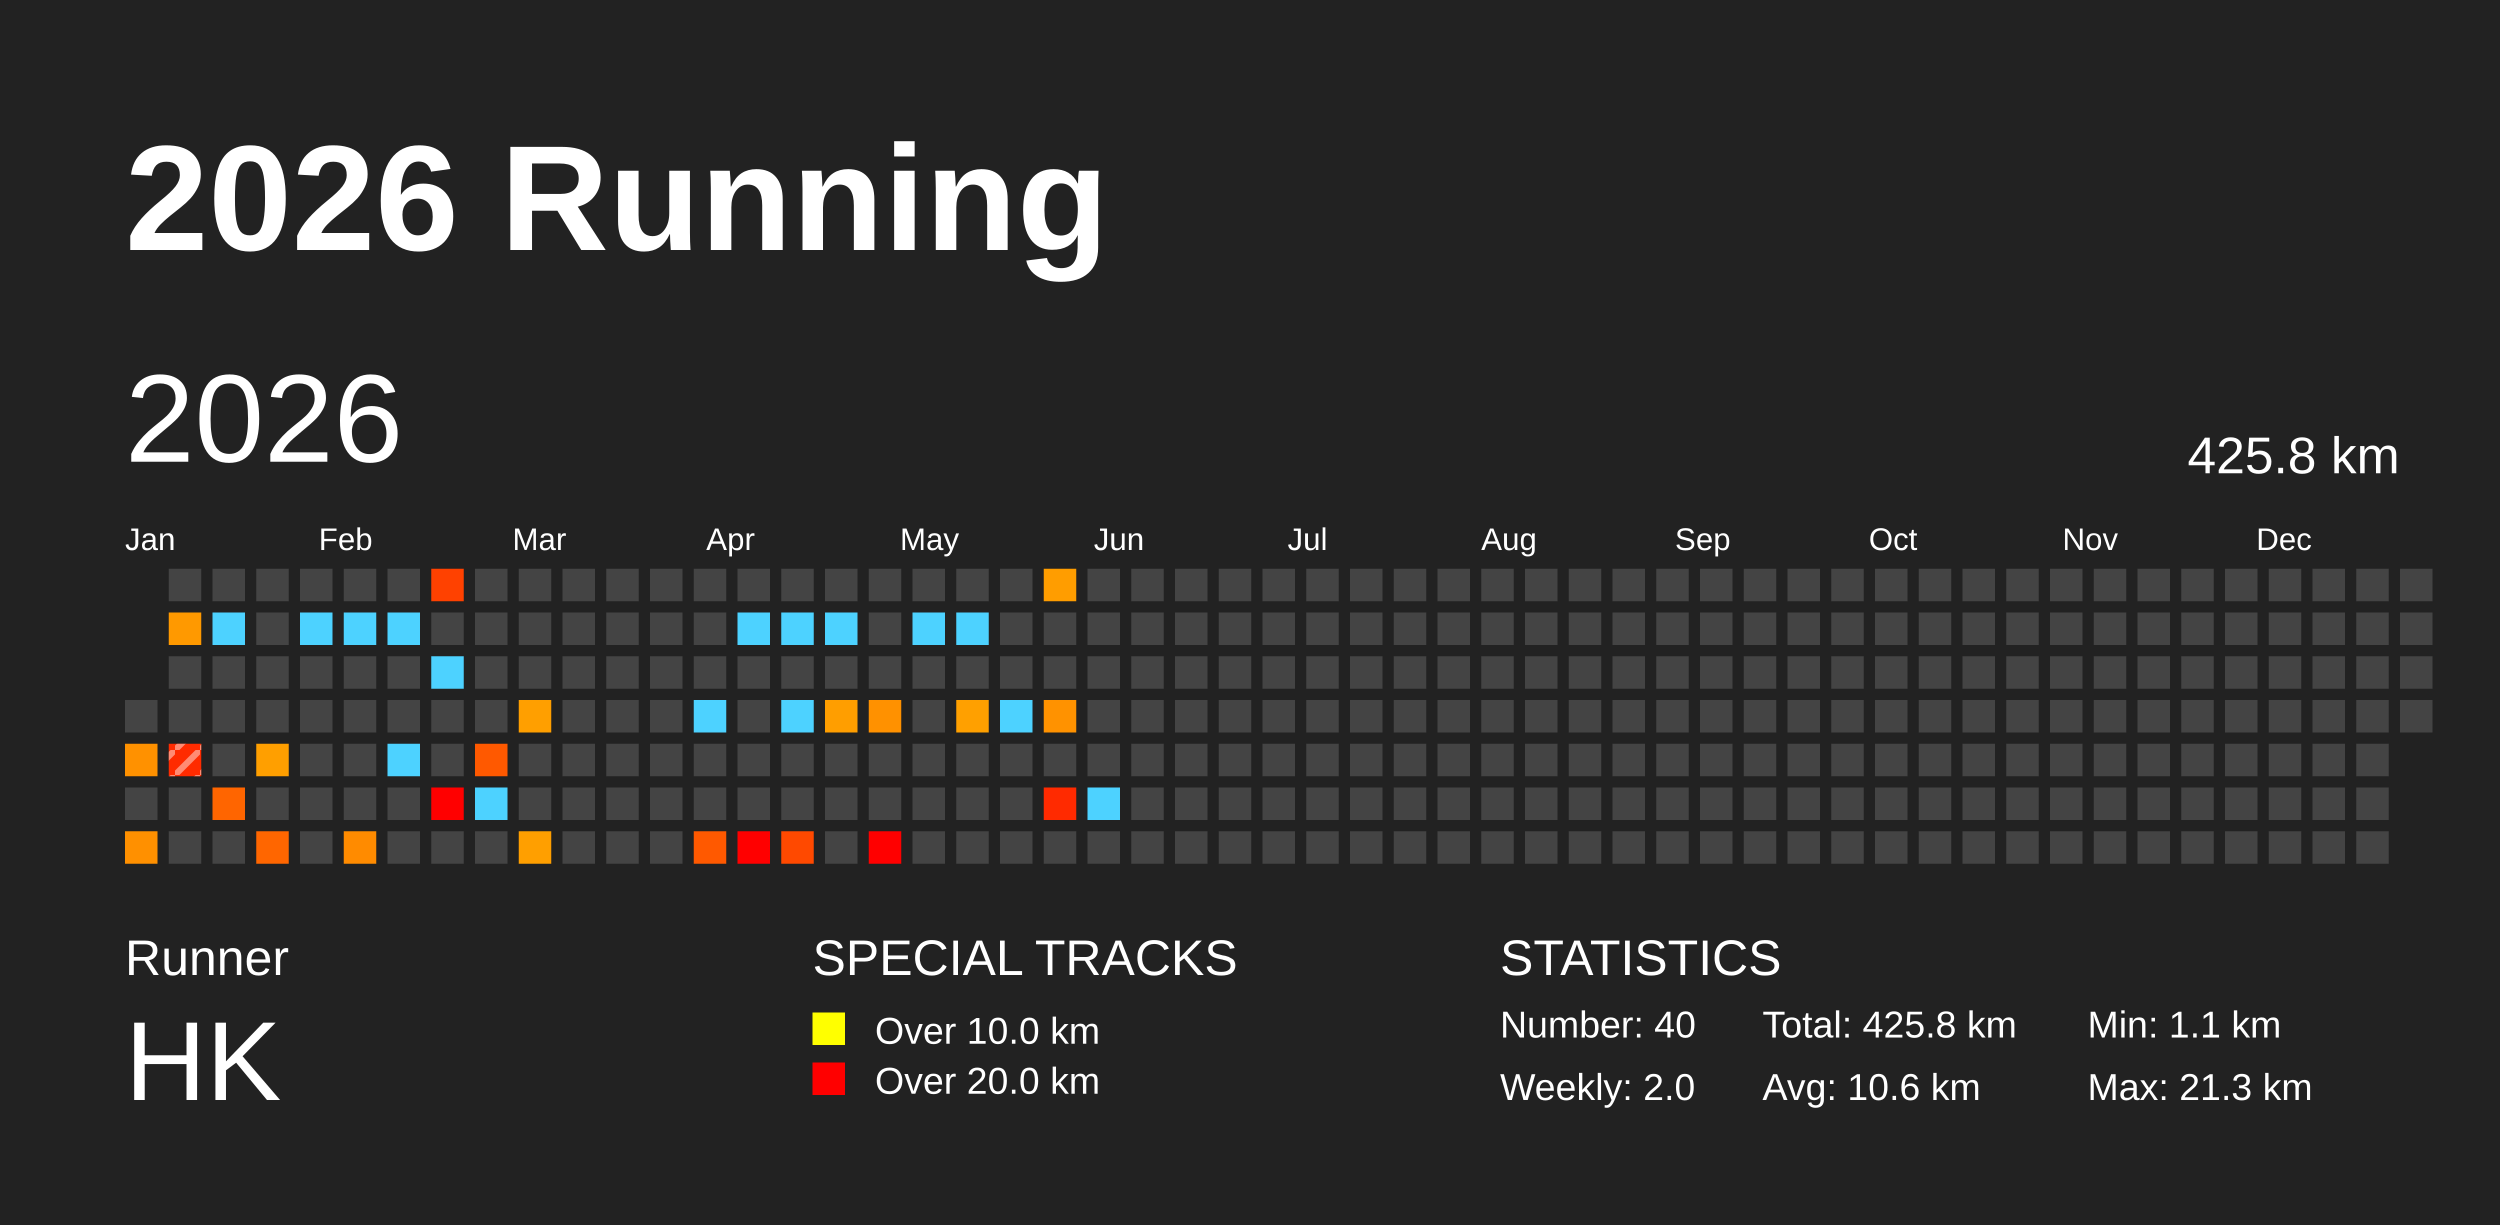
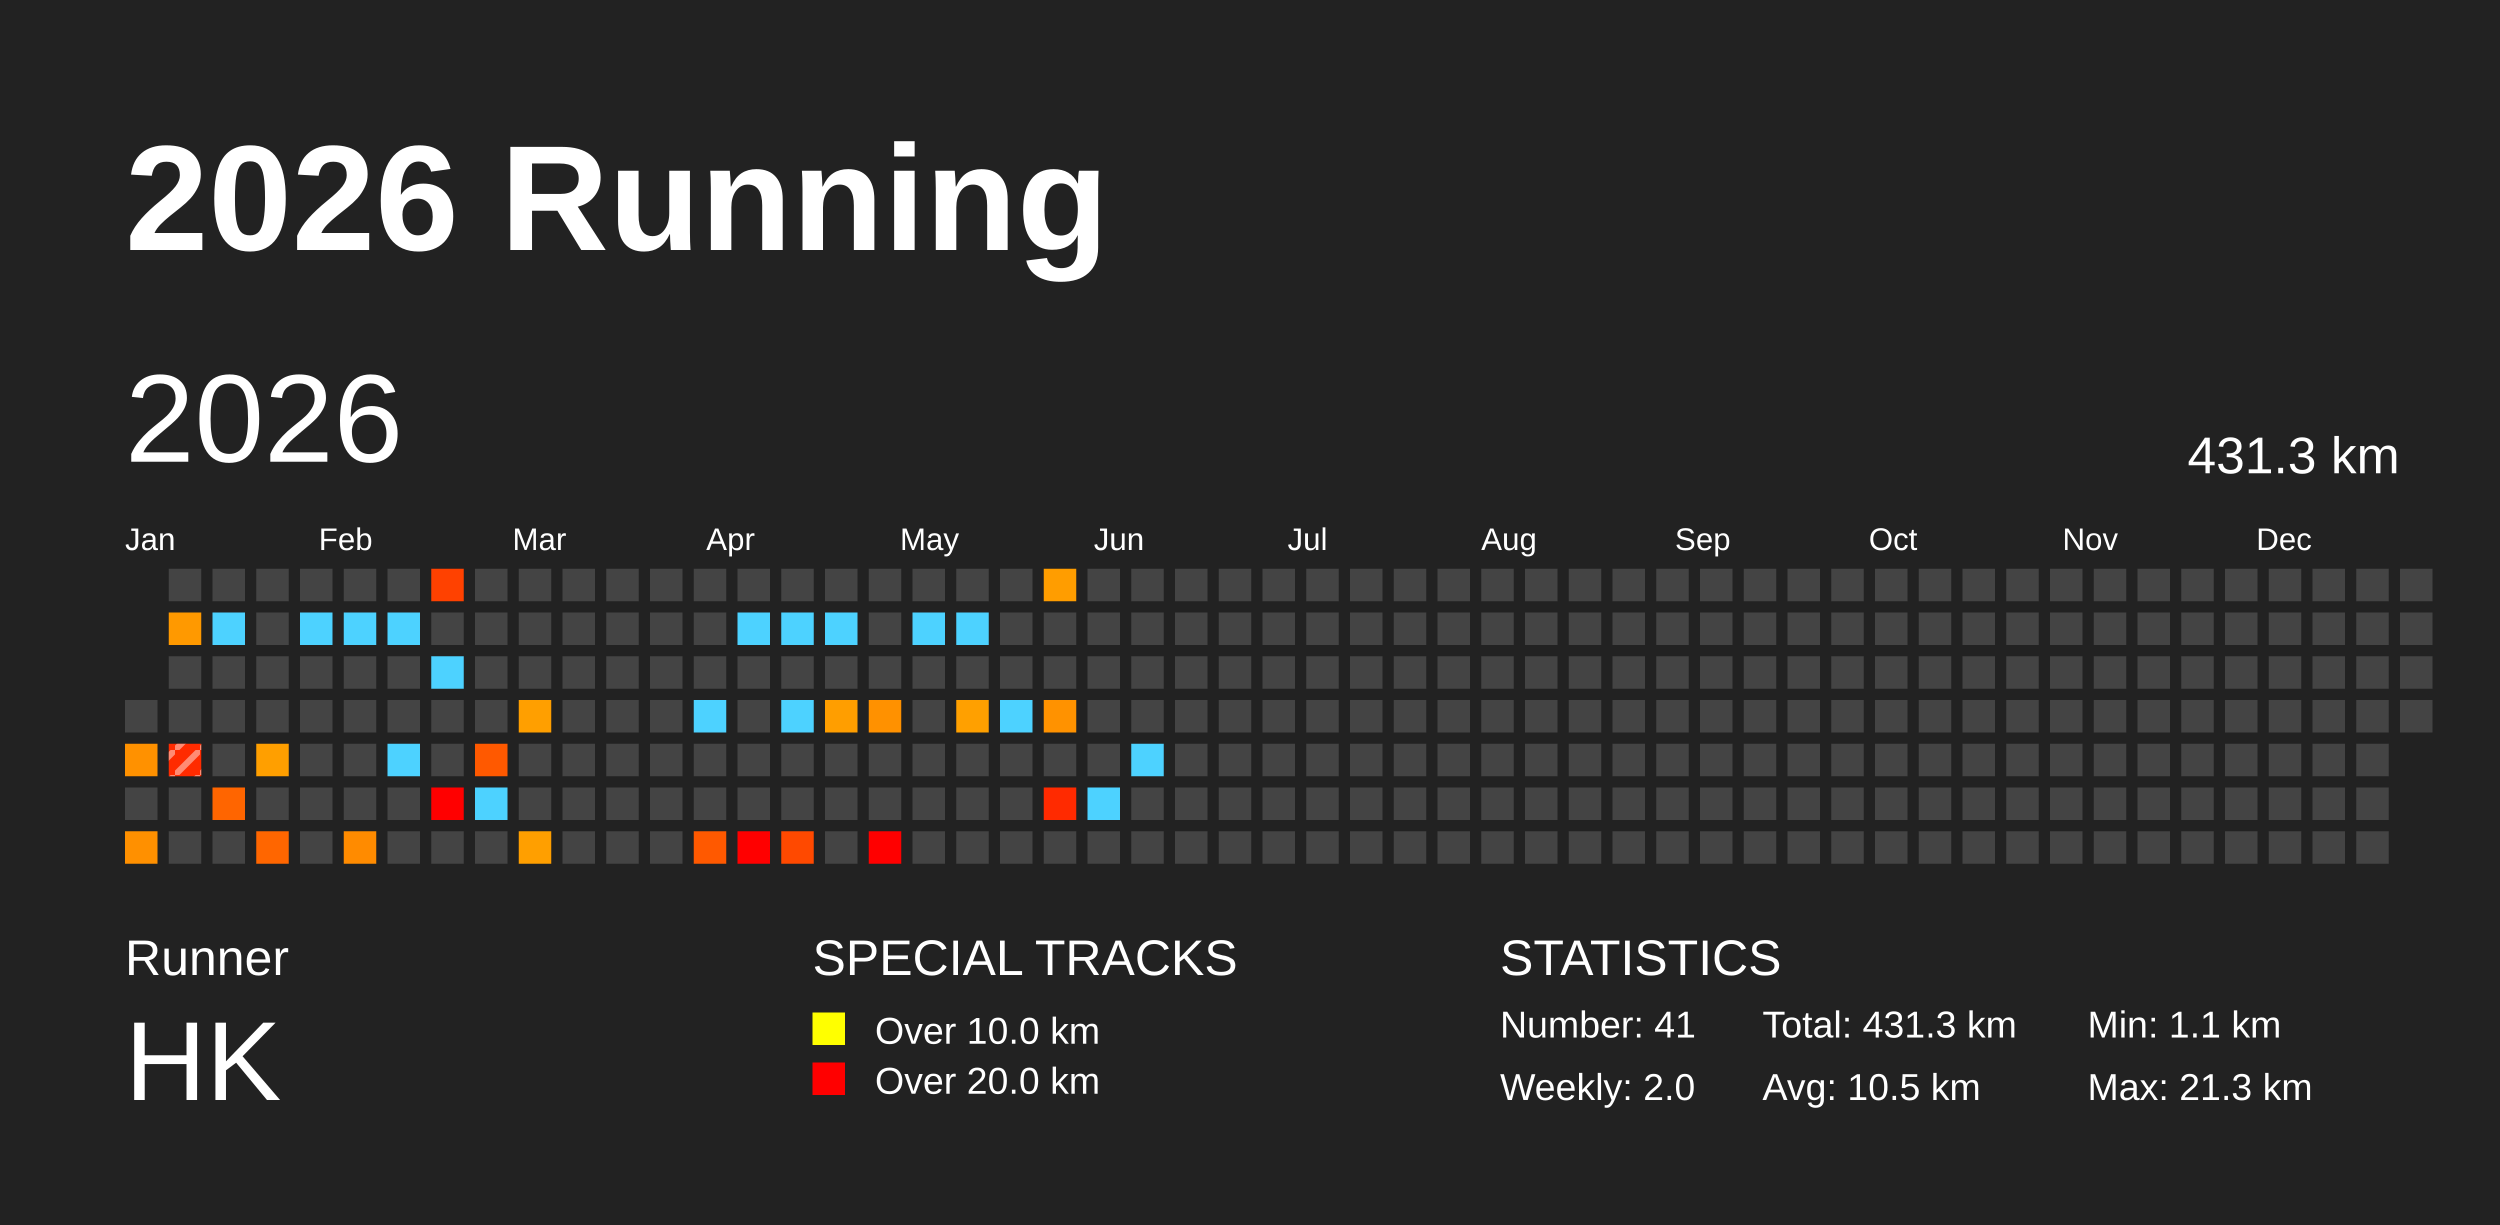
<svg xmlns="http://www.w3.org/2000/svg" baseProfile="full" height="98mm" version="1.1" viewBox="0,0,200,98" width="200mm">
  <defs>
    <pattern height="2" id="indoor-stripe" patternUnits="userSpaceOnUse" width="2">
      <line stroke="white" stroke-opacity="0.45" stroke-width="0.5" x1="0" x2="2" y1="2" y2="0" />
    </pattern>
  </defs>
  <rect fill="#222222" height="98" width="200" x="0" y="0" />
  <text fill="#FFFFFF" style="font-size:12px; font-family:Arial; font-weight:bold;" x="10" y="20">2026 Running</text>
  <text fill="#FFFFFF" style="font-size:4px; font-family:Arial" x="10" y="78">Runner</text>
  <text fill="#FFFFFF" style="font-size:9px; font-family:Arial" x="10" y="88">HK</text>
  <text fill="#FFFFFF" style="font-size:4px; font-family:Arial" x="65" y="78">SPECIAL TRACKS</text>
  <rect fill="yellow" height="2.6" width="2.6" x="65" y="81" />
  <text fill="#FFFFFF" style="font-size:3px; font-family:Arial" x="70" y="83.5">Over 10.0 km</text>
  <rect fill="red" height="2.6" width="2.6" x="65" y="85" />
  <text fill="#FFFFFF" style="font-size:3px; font-family:Arial" x="70" y="87.5">Over 20.0 km</text>
  <text fill="#FFFFFF" style="font-size:4px; font-family:Arial" x="120" y="78">STATISTICS</text>
-   <text fill="#FFFFFF" style="font-size:3px; font-family:Arial" x="120" y="83">Number: 40</text>
+   <text fill="#FFFFFF" style="font-size:3px; font-family:Arial" x="120" y="83">Number: 41</text>
  <text fill="#FFFFFF" style="font-size:3px; font-family:Arial" x="120" y="88">Weekly: 2.0</text>
-   <text fill="#FFFFFF" style="font-size:3px; font-family:Arial" x="141" y="83">Total: 425.8 km</text>
-   <text fill="#FFFFFF" style="font-size:3px; font-family:Arial" x="141" y="88">Avg: 10.6 km</text>
+   <text fill="#FFFFFF" style="font-size:3px; font-family:Arial" x="141" y="83">Total: 431.3 km</text>
+   <text fill="#FFFFFF" style="font-size:3px; font-family:Arial" x="141" y="88">Avg: 10.5 km</text>
  <text fill="#FFFFFF" style="font-size:3px; font-family:Arial" x="167" y="83">Min: 1.1 km</text>
  <text fill="#FFFFFF" style="font-size:3px; font-family:Arial" x="167" y="88">Max: 21.3 km</text>
  <text dominant-baseline="hanging" fill="#FFFFFF" style="font-size:10.0px; font-family:Arial;" x="10" y="30">2026</text>
-   <text dominant-baseline="hanging" fill="#FFFFFF" style="font-size:4.125px; font-family:Arial;" x="175" y="35">425.8 km</text>
+   <text dominant-baseline="hanging" fill="#FFFFFF" style="font-size:4.125px; font-family:Arial;" x="175" y="35">431.3 km</text>
  <text fill="#FFFFFF" style="font-size:2.5px; font-family:Arial" x="10.0" y="44">Jan</text>
  <text fill="#FFFFFF" style="font-size:2.5px; font-family:Arial" x="25.5" y="44">Feb</text>
  <text fill="#FFFFFF" style="font-size:2.5px; font-family:Arial" x="41.0" y="44">Mar</text>
  <text fill="#FFFFFF" style="font-size:2.5px; font-family:Arial" x="56.5" y="44">Apr</text>
  <text fill="#FFFFFF" style="font-size:2.5px; font-family:Arial" x="72.0" y="44">May</text>
  <text fill="#FFFFFF" style="font-size:2.5px; font-family:Arial" x="87.5" y="44">Jun</text>
  <text fill="#FFFFFF" style="font-size:2.5px; font-family:Arial" x="103.0" y="44">Jul</text>
  <text fill="#FFFFFF" style="font-size:2.5px; font-family:Arial" x="118.5" y="44">Aug</text>
  <text fill="#FFFFFF" style="font-size:2.5px; font-family:Arial" x="134.0" y="44">Sep</text>
  <text fill="#FFFFFF" style="font-size:2.5px; font-family:Arial" x="149.5" y="44">Oct</text>
  <text fill="#FFFFFF" style="font-size:2.5px; font-family:Arial" x="165.0" y="44">Nov</text>
  <text fill="#FFFFFF" style="font-size:2.5px; font-family:Arial" x="180.5" y="44">Dec</text>
  <rect fill="#444444" height="2.6" width="2.6" x="10.0" y="56.0" />
  <rect fill="#ff9100" height="2.6" width="2.6" x="10.0" y="59.5" />
  <rect fill="#444444" height="2.6" width="2.6" x="10.0" y="63.0" />
  <rect fill="#ff9000" height="2.6" width="2.6" x="10.0" y="66.5" />
  <rect fill="#444444" height="2.6" width="2.6" x="13.5" y="45.5" />
  <rect fill="#ff9900" height="2.6" width="2.6" x="13.5" y="49.0" />
  <rect fill="#444444" height="2.6" width="2.6" x="13.5" y="52.5" />
  <rect fill="#444444" height="2.6" width="2.6" x="13.5" y="56.0" />
  <rect fill="#ff2b00" height="2.6" width="2.6" x="13.5" y="59.5" />
  <rect fill="url(#indoor-stripe)" height="2.6" style="pointer-events: none;" width="2.6" x="13.5" y="59.5" />
  <rect fill="#444444" height="2.6" width="2.6" x="13.5" y="63.0" />
  <rect fill="#444444" height="2.6" width="2.6" x="13.5" y="66.5" />
  <rect fill="#444444" height="2.6" width="2.6" x="17.0" y="45.5" />
  <rect fill="#4dd2ff" height="2.6" width="2.6" x="17.0" y="49.0" />
  <rect fill="#444444" height="2.6" width="2.6" x="17.0" y="52.5" />
  <rect fill="#444444" height="2.6" width="2.6" x="17.0" y="56.0" />
  <rect fill="#444444" height="2.6" width="2.6" x="17.0" y="59.5" />
  <rect fill="#ff6500" height="2.6" width="2.6" x="17.0" y="63.0" />
  <rect fill="#444444" height="2.6" width="2.6" x="17.0" y="66.5" />
  <rect fill="#444444" height="2.6" width="2.6" x="20.5" y="45.5" />
  <rect fill="#444444" height="2.6" width="2.6" x="20.5" y="49.0" />
  <rect fill="#444444" height="2.6" width="2.6" x="20.5" y="52.5" />
  <rect fill="#444444" height="2.6" width="2.6" x="20.5" y="56.0" />
  <rect fill="#ff9f00" height="2.6" width="2.6" x="20.5" y="59.5" />
  <rect fill="#444444" height="2.6" width="2.6" x="20.5" y="63.0" />
  <rect fill="#ff6600" height="2.6" width="2.6" x="20.5" y="66.5" />
  <rect fill="#444444" height="2.6" width="2.6" x="24.0" y="45.5" />
  <rect fill="#4dd2ff" height="2.6" width="2.6" x="24.0" y="49.0" />
  <rect fill="#444444" height="2.6" width="2.6" x="24.0" y="52.5" />
  <rect fill="#444444" height="2.6" width="2.6" x="24.0" y="56.0" />
  <rect fill="#444444" height="2.6" width="2.6" x="24.0" y="59.5" />
  <rect fill="#444444" height="2.6" width="2.6" x="24.0" y="63.0" />
  <rect fill="#444444" height="2.6" width="2.6" x="24.0" y="66.5" />
  <rect fill="#444444" height="2.6" width="2.6" x="27.5" y="45.5" />
  <rect fill="#4dd2ff" height="2.6" width="2.6" x="27.5" y="49.0" />
  <rect fill="#444444" height="2.6" width="2.6" x="27.5" y="52.5" />
  <rect fill="#444444" height="2.6" width="2.6" x="27.5" y="56.0" />
  <rect fill="#444444" height="2.6" width="2.6" x="27.5" y="59.5" />
  <rect fill="#444444" height="2.6" width="2.6" x="27.5" y="63.0" />
  <rect fill="#ff8b00" height="2.6" width="2.6" x="27.5" y="66.5" />
  <rect fill="#444444" height="2.6" width="2.6" x="31.0" y="45.5" />
  <rect fill="#4dd2ff" height="2.6" width="2.6" x="31.0" y="49.0" />
  <rect fill="#444444" height="2.6" width="2.6" x="31.0" y="52.5" />
  <rect fill="#444444" height="2.6" width="2.6" x="31.0" y="56.0" />
  <rect fill="#4dd2ff" height="2.6" width="2.6" x="31.0" y="59.5" />
  <rect fill="#444444" height="2.6" width="2.6" x="31.0" y="63.0" />
  <rect fill="#444444" height="2.6" width="2.6" x="31.0" y="66.5" />
  <rect fill="#ff4100" height="2.6" width="2.6" x="34.5" y="45.5" />
  <rect fill="#444444" height="2.6" width="2.6" x="34.5" y="49.0" />
  <rect fill="#4dd2ff" height="2.6" width="2.6" x="34.5" y="52.5" />
  <rect fill="#444444" height="2.6" width="2.6" x="34.5" y="56.0" />
  <rect fill="#444444" height="2.6" width="2.6" x="34.5" y="59.5" />
  <rect fill="red" height="2.6" width="2.6" x="34.5" y="63.0" />
  <rect fill="#444444" height="2.6" width="2.6" x="34.5" y="66.5" />
  <rect fill="#444444" height="2.6" width="2.6" x="38.0" y="45.5" />
  <rect fill="#444444" height="2.6" width="2.6" x="38.0" y="49.0" />
  <rect fill="#444444" height="2.6" width="2.6" x="38.0" y="52.5" />
  <rect fill="#444444" height="2.6" width="2.6" x="38.0" y="56.0" />
  <rect fill="#ff5900" height="2.6" width="2.6" x="38.0" y="59.5" />
  <rect fill="#4dd2ff" height="2.6" width="2.6" x="38.0" y="63.0" />
  <rect fill="#444444" height="2.6" width="2.6" x="38.0" y="66.5" />
  <rect fill="#444444" height="2.6" width="2.6" x="41.5" y="45.5" />
  <rect fill="#444444" height="2.6" width="2.6" x="41.5" y="49.0" />
  <rect fill="#444444" height="2.6" width="2.6" x="41.5" y="52.5" />
  <rect fill="#ff9f00" height="2.6" width="2.6" x="41.5" y="56.0" />
  <rect fill="#444444" height="2.6" width="2.6" x="41.5" y="59.5" />
  <rect fill="#444444" height="2.6" width="2.6" x="41.5" y="63.0" />
  <rect fill="#ff9f00" height="2.6" width="2.6" x="41.5" y="66.5" />
  <rect fill="#444444" height="2.6" width="2.6" x="45.0" y="45.5" />
  <rect fill="#444444" height="2.6" width="2.6" x="45.0" y="49.0" />
  <rect fill="#444444" height="2.6" width="2.6" x="45.0" y="52.5" />
  <rect fill="#444444" height="2.6" width="2.6" x="45.0" y="56.0" />
  <rect fill="#444444" height="2.6" width="2.6" x="45.0" y="59.5" />
  <rect fill="#444444" height="2.6" width="2.6" x="45.0" y="63.0" />
  <rect fill="#444444" height="2.6" width="2.6" x="45.0" y="66.5" />
  <rect fill="#444444" height="2.6" width="2.6" x="48.5" y="45.5" />
  <rect fill="#444444" height="2.6" width="2.6" x="48.5" y="49.0" />
  <rect fill="#444444" height="2.6" width="2.6" x="48.5" y="52.5" />
  <rect fill="#444444" height="2.6" width="2.6" x="48.5" y="56.0" />
  <rect fill="#444444" height="2.6" width="2.6" x="48.5" y="59.5" />
  <rect fill="#444444" height="2.6" width="2.6" x="48.5" y="63.0" />
  <rect fill="#444444" height="2.6" width="2.6" x="48.5" y="66.5" />
  <rect fill="#444444" height="2.6" width="2.6" x="52.0" y="45.5" />
  <rect fill="#444444" height="2.6" width="2.6" x="52.0" y="49.0" />
  <rect fill="#444444" height="2.6" width="2.6" x="52.0" y="52.5" />
  <rect fill="#444444" height="2.6" width="2.6" x="52.0" y="56.0" />
  <rect fill="#444444" height="2.6" width="2.6" x="52.0" y="59.5" />
  <rect fill="#444444" height="2.6" width="2.6" x="52.0" y="63.0" />
  <rect fill="#444444" height="2.6" width="2.6" x="52.0" y="66.5" />
  <rect fill="#444444" height="2.6" width="2.6" x="55.5" y="45.5" />
  <rect fill="#444444" height="2.6" width="2.6" x="55.5" y="49.0" />
  <rect fill="#444444" height="2.6" width="2.6" x="55.5" y="52.5" />
  <rect fill="#4dd2ff" height="2.6" width="2.6" x="55.5" y="56.0" />
  <rect fill="#444444" height="2.6" width="2.6" x="55.5" y="59.5" />
  <rect fill="#444444" height="2.6" width="2.6" x="55.5" y="63.0" />
  <rect fill="#ff5900" height="2.6" width="2.6" x="55.5" y="66.5" />
  <rect fill="#444444" height="2.6" width="2.6" x="59.0" y="45.5" />
  <rect fill="#4dd2ff" height="2.6" width="2.6" x="59.0" y="49.0" />
  <rect fill="#444444" height="2.6" width="2.6" x="59.0" y="52.5" />
  <rect fill="#444444" height="2.6" width="2.6" x="59.0" y="56.0" />
  <rect fill="#444444" height="2.6" width="2.6" x="59.0" y="59.5" />
  <rect fill="#444444" height="2.6" width="2.6" x="59.0" y="63.0" />
  <rect fill="red" height="2.6" width="2.6" x="59.0" y="66.5" />
  <rect fill="#444444" height="2.6" width="2.6" x="62.5" y="45.5" />
  <rect fill="#4dd2ff" height="2.6" width="2.6" x="62.5" y="49.0" />
  <rect fill="#444444" height="2.6" width="2.6" x="62.5" y="52.5" />
  <rect fill="#4dd2ff" height="2.6" width="2.6" x="62.5" y="56.0" />
  <rect fill="#444444" height="2.6" width="2.6" x="62.5" y="59.5" />
  <rect fill="#444444" height="2.6" width="2.6" x="62.5" y="63.0" />
  <rect fill="#ff4900" height="2.6" width="2.6" x="62.5" y="66.5" />
  <rect fill="#444444" height="2.6" width="2.6" x="66.0" y="45.5" />
  <rect fill="#4dd2ff" height="2.6" width="2.6" x="66.0" y="49.0" />
  <rect fill="#444444" height="2.6" width="2.6" x="66.0" y="52.5" />
  <rect fill="#ff9e00" height="2.6" width="2.6" x="66.0" y="56.0" />
  <rect fill="#444444" height="2.6" width="2.6" x="66.0" y="59.5" />
  <rect fill="#444444" height="2.6" width="2.6" x="66.0" y="63.0" />
  <rect fill="#444444" height="2.6" width="2.6" x="66.0" y="66.5" />
  <rect fill="#444444" height="2.6" width="2.6" x="69.5" y="45.5" />
  <rect fill="#444444" height="2.6" width="2.6" x="69.5" y="49.0" />
  <rect fill="#444444" height="2.6" width="2.6" x="69.5" y="52.5" />
  <rect fill="#ff9100" height="2.6" width="2.6" x="69.5" y="56.0" />
  <rect fill="#444444" height="2.6" width="2.6" x="69.5" y="59.5" />
  <rect fill="#444444" height="2.6" width="2.6" x="69.5" y="63.0" />
  <rect fill="red" height="2.6" width="2.6" x="69.5" y="66.5" />
  <rect fill="#444444" height="2.6" width="2.6" x="73.0" y="45.5" />
  <rect fill="#4dd2ff" height="2.6" width="2.6" x="73.0" y="49.0" />
  <rect fill="#444444" height="2.6" width="2.6" x="73.0" y="52.5" />
  <rect fill="#444444" height="2.6" width="2.6" x="73.0" y="56.0" />
  <rect fill="#444444" height="2.6" width="2.6" x="73.0" y="59.5" />
  <rect fill="#444444" height="2.6" width="2.6" x="73.0" y="63.0" />
  <rect fill="#444444" height="2.6" width="2.6" x="73.0" y="66.5" />
  <rect fill="#444444" height="2.6" width="2.6" x="76.5" y="45.5" />
  <rect fill="#4dd2ff" height="2.6" width="2.6" x="76.5" y="49.0" />
  <rect fill="#444444" height="2.6" width="2.6" x="76.5" y="52.5" />
  <rect fill="#ffa000" height="2.6" width="2.6" x="76.5" y="56.0" />
  <rect fill="#444444" height="2.6" width="2.6" x="76.5" y="59.5" />
  <rect fill="#444444" height="2.6" width="2.6" x="76.5" y="63.0" />
  <rect fill="#444444" height="2.6" width="2.6" x="76.5" y="66.5" />
  <rect fill="#444444" height="2.6" width="2.6" x="80.0" y="45.5" />
  <rect fill="#444444" height="2.6" width="2.6" x="80.0" y="49.0" />
  <rect fill="#444444" height="2.6" width="2.6" x="80.0" y="52.5" />
  <rect fill="#4dd2ff" height="2.6" width="2.6" x="80.0" y="56.0" />
  <rect fill="#444444" height="2.6" width="2.6" x="80.0" y="59.5" />
  <rect fill="#444444" height="2.6" width="2.6" x="80.0" y="63.0" />
  <rect fill="#444444" height="2.6" width="2.6" x="80.0" y="66.5" />
  <rect fill="#ff9d00" height="2.6" width="2.6" x="83.5" y="45.5" />
  <rect fill="#444444" height="2.6" width="2.6" x="83.5" y="49.0" />
  <rect fill="#444444" height="2.6" width="2.6" x="83.5" y="52.5" />
  <rect fill="#ff9200" height="2.6" width="2.6" x="83.5" y="56.0" />
  <rect fill="#444444" height="2.6" width="2.6" x="83.5" y="59.5" />
  <rect fill="#ff2a00" height="2.6" width="2.6" x="83.5" y="63.0" />
  <rect fill="#444444" height="2.6" width="2.6" x="83.5" y="66.5" />
  <rect fill="#444444" height="2.6" width="2.6" x="87.0" y="45.5" />
  <rect fill="#444444" height="2.6" width="2.6" x="87.0" y="49.0" />
  <rect fill="#444444" height="2.6" width="2.6" x="87.0" y="52.5" />
  <rect fill="#444444" height="2.6" width="2.6" x="87.0" y="56.0" />
  <rect fill="#444444" height="2.6" width="2.6" x="87.0" y="59.5" />
  <rect fill="#4dd2ff" height="2.6" width="2.6" x="87.0" y="63.0" />
  <rect fill="#444444" height="2.6" width="2.6" x="87.0" y="66.5" />
  <rect fill="#444444" height="2.6" width="2.6" x="90.5" y="45.5" />
  <rect fill="#444444" height="2.6" width="2.6" x="90.5" y="49.0" />
  <rect fill="#444444" height="2.6" width="2.6" x="90.5" y="52.5" />
  <rect fill="#444444" height="2.6" width="2.6" x="90.5" y="56.0" />
-   <rect fill="#444444" height="2.6" width="2.6" x="90.5" y="59.5" />
+   <rect fill="#4dd2ff" height="2.6" width="2.6" x="90.5" y="59.5" />
  <rect fill="#444444" height="2.6" width="2.6" x="90.5" y="63.0" />
  <rect fill="#444444" height="2.6" width="2.6" x="90.5" y="66.5" />
  <rect fill="#444444" height="2.6" width="2.6" x="94.0" y="45.5" />
  <rect fill="#444444" height="2.6" width="2.6" x="94.0" y="49.0" />
  <rect fill="#444444" height="2.6" width="2.6" x="94.0" y="52.5" />
  <rect fill="#444444" height="2.6" width="2.6" x="94.0" y="56.0" />
  <rect fill="#444444" height="2.6" width="2.6" x="94.0" y="59.5" />
  <rect fill="#444444" height="2.6" width="2.6" x="94.0" y="63.0" />
  <rect fill="#444444" height="2.6" width="2.6" x="94.0" y="66.5" />
  <rect fill="#444444" height="2.6" width="2.6" x="97.5" y="45.5" />
  <rect fill="#444444" height="2.6" width="2.6" x="97.5" y="49.0" />
  <rect fill="#444444" height="2.6" width="2.6" x="97.5" y="52.5" />
  <rect fill="#444444" height="2.6" width="2.6" x="97.5" y="56.0" />
  <rect fill="#444444" height="2.6" width="2.6" x="97.5" y="59.5" />
  <rect fill="#444444" height="2.6" width="2.6" x="97.5" y="63.0" />
  <rect fill="#444444" height="2.6" width="2.6" x="97.5" y="66.5" />
  <rect fill="#444444" height="2.6" width="2.6" x="101.0" y="45.5" />
  <rect fill="#444444" height="2.6" width="2.6" x="101.0" y="49.0" />
  <rect fill="#444444" height="2.6" width="2.6" x="101.0" y="52.5" />
  <rect fill="#444444" height="2.6" width="2.6" x="101.0" y="56.0" />
  <rect fill="#444444" height="2.6" width="2.6" x="101.0" y="59.5" />
  <rect fill="#444444" height="2.6" width="2.6" x="101.0" y="63.0" />
  <rect fill="#444444" height="2.6" width="2.6" x="101.0" y="66.5" />
  <rect fill="#444444" height="2.6" width="2.6" x="104.5" y="45.5" />
  <rect fill="#444444" height="2.6" width="2.6" x="104.5" y="49.0" />
  <rect fill="#444444" height="2.6" width="2.6" x="104.5" y="52.5" />
  <rect fill="#444444" height="2.6" width="2.6" x="104.5" y="56.0" />
  <rect fill="#444444" height="2.6" width="2.6" x="104.5" y="59.5" />
  <rect fill="#444444" height="2.6" width="2.6" x="104.5" y="63.0" />
  <rect fill="#444444" height="2.6" width="2.6" x="104.5" y="66.5" />
  <rect fill="#444444" height="2.6" width="2.6" x="108.0" y="45.5" />
  <rect fill="#444444" height="2.6" width="2.6" x="108.0" y="49.0" />
  <rect fill="#444444" height="2.6" width="2.6" x="108.0" y="52.5" />
  <rect fill="#444444" height="2.6" width="2.6" x="108.0" y="56.0" />
  <rect fill="#444444" height="2.6" width="2.6" x="108.0" y="59.5" />
  <rect fill="#444444" height="2.6" width="2.6" x="108.0" y="63.0" />
  <rect fill="#444444" height="2.6" width="2.6" x="108.0" y="66.5" />
  <rect fill="#444444" height="2.6" width="2.6" x="111.5" y="45.5" />
  <rect fill="#444444" height="2.6" width="2.6" x="111.5" y="49.0" />
  <rect fill="#444444" height="2.6" width="2.6" x="111.5" y="52.5" />
  <rect fill="#444444" height="2.6" width="2.6" x="111.5" y="56.0" />
  <rect fill="#444444" height="2.6" width="2.6" x="111.5" y="59.5" />
  <rect fill="#444444" height="2.6" width="2.6" x="111.5" y="63.0" />
  <rect fill="#444444" height="2.6" width="2.6" x="111.5" y="66.5" />
  <rect fill="#444444" height="2.6" width="2.6" x="115.0" y="45.5" />
  <rect fill="#444444" height="2.6" width="2.6" x="115.0" y="49.0" />
  <rect fill="#444444" height="2.6" width="2.6" x="115.0" y="52.5" />
  <rect fill="#444444" height="2.6" width="2.6" x="115.0" y="56.0" />
  <rect fill="#444444" height="2.6" width="2.6" x="115.0" y="59.5" />
  <rect fill="#444444" height="2.6" width="2.6" x="115.0" y="63.0" />
  <rect fill="#444444" height="2.6" width="2.6" x="115.0" y="66.5" />
  <rect fill="#444444" height="2.6" width="2.6" x="118.5" y="45.5" />
  <rect fill="#444444" height="2.6" width="2.6" x="118.5" y="49.0" />
  <rect fill="#444444" height="2.6" width="2.6" x="118.5" y="52.5" />
  <rect fill="#444444" height="2.6" width="2.6" x="118.5" y="56.0" />
  <rect fill="#444444" height="2.6" width="2.6" x="118.5" y="59.5" />
  <rect fill="#444444" height="2.6" width="2.6" x="118.5" y="63.0" />
  <rect fill="#444444" height="2.6" width="2.6" x="118.5" y="66.5" />
  <rect fill="#444444" height="2.6" width="2.6" x="122.0" y="45.5" />
  <rect fill="#444444" height="2.6" width="2.6" x="122.0" y="49.0" />
  <rect fill="#444444" height="2.6" width="2.6" x="122.0" y="52.5" />
  <rect fill="#444444" height="2.6" width="2.6" x="122.0" y="56.0" />
  <rect fill="#444444" height="2.6" width="2.6" x="122.0" y="59.5" />
  <rect fill="#444444" height="2.6" width="2.6" x="122.0" y="63.0" />
  <rect fill="#444444" height="2.6" width="2.6" x="122.0" y="66.5" />
  <rect fill="#444444" height="2.6" width="2.6" x="125.5" y="45.5" />
  <rect fill="#444444" height="2.6" width="2.6" x="125.5" y="49.0" />
  <rect fill="#444444" height="2.6" width="2.6" x="125.5" y="52.5" />
  <rect fill="#444444" height="2.6" width="2.6" x="125.5" y="56.0" />
  <rect fill="#444444" height="2.6" width="2.6" x="125.5" y="59.5" />
  <rect fill="#444444" height="2.6" width="2.6" x="125.5" y="63.0" />
  <rect fill="#444444" height="2.6" width="2.6" x="125.5" y="66.5" />
  <rect fill="#444444" height="2.6" width="2.6" x="129.0" y="45.5" />
  <rect fill="#444444" height="2.6" width="2.6" x="129.0" y="49.0" />
  <rect fill="#444444" height="2.6" width="2.6" x="129.0" y="52.5" />
  <rect fill="#444444" height="2.6" width="2.6" x="129.0" y="56.0" />
  <rect fill="#444444" height="2.6" width="2.6" x="129.0" y="59.5" />
  <rect fill="#444444" height="2.6" width="2.6" x="129.0" y="63.0" />
  <rect fill="#444444" height="2.6" width="2.6" x="129.0" y="66.5" />
  <rect fill="#444444" height="2.6" width="2.6" x="132.5" y="45.5" />
  <rect fill="#444444" height="2.6" width="2.6" x="132.5" y="49.0" />
  <rect fill="#444444" height="2.6" width="2.6" x="132.5" y="52.5" />
  <rect fill="#444444" height="2.6" width="2.6" x="132.5" y="56.0" />
  <rect fill="#444444" height="2.6" width="2.6" x="132.5" y="59.5" />
  <rect fill="#444444" height="2.6" width="2.6" x="132.5" y="63.0" />
  <rect fill="#444444" height="2.6" width="2.6" x="132.5" y="66.5" />
  <rect fill="#444444" height="2.6" width="2.6" x="136.0" y="45.5" />
  <rect fill="#444444" height="2.6" width="2.6" x="136.0" y="49.0" />
  <rect fill="#444444" height="2.6" width="2.6" x="136.0" y="52.5" />
  <rect fill="#444444" height="2.6" width="2.6" x="136.0" y="56.0" />
  <rect fill="#444444" height="2.6" width="2.6" x="136.0" y="59.5" />
  <rect fill="#444444" height="2.6" width="2.6" x="136.0" y="63.0" />
  <rect fill="#444444" height="2.6" width="2.6" x="136.0" y="66.5" />
  <rect fill="#444444" height="2.6" width="2.6" x="139.5" y="45.5" />
  <rect fill="#444444" height="2.6" width="2.6" x="139.5" y="49.0" />
  <rect fill="#444444" height="2.6" width="2.6" x="139.5" y="52.5" />
  <rect fill="#444444" height="2.6" width="2.6" x="139.5" y="56.0" />
  <rect fill="#444444" height="2.6" width="2.6" x="139.5" y="59.5" />
  <rect fill="#444444" height="2.6" width="2.6" x="139.5" y="63.0" />
  <rect fill="#444444" height="2.6" width="2.6" x="139.5" y="66.5" />
  <rect fill="#444444" height="2.6" width="2.6" x="143.0" y="45.5" />
  <rect fill="#444444" height="2.6" width="2.6" x="143.0" y="49.0" />
  <rect fill="#444444" height="2.6" width="2.6" x="143.0" y="52.5" />
  <rect fill="#444444" height="2.6" width="2.6" x="143.0" y="56.0" />
  <rect fill="#444444" height="2.6" width="2.6" x="143.0" y="59.5" />
  <rect fill="#444444" height="2.6" width="2.6" x="143.0" y="63.0" />
  <rect fill="#444444" height="2.6" width="2.6" x="143.0" y="66.5" />
  <rect fill="#444444" height="2.6" width="2.6" x="146.5" y="45.5" />
  <rect fill="#444444" height="2.6" width="2.6" x="146.5" y="49.0" />
  <rect fill="#444444" height="2.6" width="2.6" x="146.5" y="52.5" />
  <rect fill="#444444" height="2.6" width="2.6" x="146.5" y="56.0" />
  <rect fill="#444444" height="2.6" width="2.6" x="146.5" y="59.5" />
  <rect fill="#444444" height="2.6" width="2.6" x="146.5" y="63.0" />
  <rect fill="#444444" height="2.6" width="2.6" x="146.5" y="66.5" />
  <rect fill="#444444" height="2.6" width="2.6" x="150.0" y="45.5" />
  <rect fill="#444444" height="2.6" width="2.6" x="150.0" y="49.0" />
  <rect fill="#444444" height="2.6" width="2.6" x="150.0" y="52.5" />
  <rect fill="#444444" height="2.6" width="2.6" x="150.0" y="56.0" />
  <rect fill="#444444" height="2.6" width="2.6" x="150.0" y="59.5" />
  <rect fill="#444444" height="2.6" width="2.6" x="150.0" y="63.0" />
  <rect fill="#444444" height="2.6" width="2.6" x="150.0" y="66.5" />
  <rect fill="#444444" height="2.6" width="2.6" x="153.5" y="45.5" />
  <rect fill="#444444" height="2.6" width="2.6" x="153.5" y="49.0" />
  <rect fill="#444444" height="2.6" width="2.6" x="153.5" y="52.5" />
  <rect fill="#444444" height="2.6" width="2.6" x="153.5" y="56.0" />
  <rect fill="#444444" height="2.6" width="2.6" x="153.5" y="59.5" />
  <rect fill="#444444" height="2.6" width="2.6" x="153.5" y="63.0" />
  <rect fill="#444444" height="2.6" width="2.6" x="153.5" y="66.5" />
  <rect fill="#444444" height="2.6" width="2.6" x="157.0" y="45.5" />
  <rect fill="#444444" height="2.6" width="2.6" x="157.0" y="49.0" />
  <rect fill="#444444" height="2.6" width="2.6" x="157.0" y="52.5" />
  <rect fill="#444444" height="2.6" width="2.6" x="157.0" y="56.0" />
  <rect fill="#444444" height="2.6" width="2.6" x="157.0" y="59.5" />
  <rect fill="#444444" height="2.6" width="2.6" x="157.0" y="63.0" />
  <rect fill="#444444" height="2.6" width="2.6" x="157.0" y="66.5" />
  <rect fill="#444444" height="2.6" width="2.6" x="160.5" y="45.5" />
  <rect fill="#444444" height="2.6" width="2.6" x="160.5" y="49.0" />
  <rect fill="#444444" height="2.6" width="2.6" x="160.5" y="52.5" />
  <rect fill="#444444" height="2.6" width="2.6" x="160.5" y="56.0" />
  <rect fill="#444444" height="2.6" width="2.6" x="160.5" y="59.5" />
  <rect fill="#444444" height="2.6" width="2.6" x="160.5" y="63.0" />
  <rect fill="#444444" height="2.6" width="2.6" x="160.5" y="66.5" />
  <rect fill="#444444" height="2.6" width="2.6" x="164.0" y="45.5" />
  <rect fill="#444444" height="2.6" width="2.6" x="164.0" y="49.0" />
  <rect fill="#444444" height="2.6" width="2.6" x="164.0" y="52.5" />
  <rect fill="#444444" height="2.6" width="2.6" x="164.0" y="56.0" />
  <rect fill="#444444" height="2.6" width="2.6" x="164.0" y="59.5" />
  <rect fill="#444444" height="2.6" width="2.6" x="164.0" y="63.0" />
  <rect fill="#444444" height="2.6" width="2.6" x="164.0" y="66.5" />
  <rect fill="#444444" height="2.6" width="2.6" x="167.5" y="45.5" />
  <rect fill="#444444" height="2.6" width="2.6" x="167.5" y="49.0" />
  <rect fill="#444444" height="2.6" width="2.6" x="167.5" y="52.5" />
  <rect fill="#444444" height="2.6" width="2.6" x="167.5" y="56.0" />
  <rect fill="#444444" height="2.6" width="2.6" x="167.5" y="59.5" />
  <rect fill="#444444" height="2.6" width="2.6" x="167.5" y="63.0" />
  <rect fill="#444444" height="2.6" width="2.6" x="167.5" y="66.5" />
  <rect fill="#444444" height="2.6" width="2.6" x="171.0" y="45.5" />
  <rect fill="#444444" height="2.6" width="2.6" x="171.0" y="49.0" />
  <rect fill="#444444" height="2.6" width="2.6" x="171.0" y="52.5" />
  <rect fill="#444444" height="2.6" width="2.6" x="171.0" y="56.0" />
  <rect fill="#444444" height="2.6" width="2.6" x="171.0" y="59.5" />
  <rect fill="#444444" height="2.6" width="2.6" x="171.0" y="63.0" />
  <rect fill="#444444" height="2.6" width="2.6" x="171.0" y="66.5" />
  <rect fill="#444444" height="2.6" width="2.6" x="174.5" y="45.5" />
  <rect fill="#444444" height="2.6" width="2.6" x="174.5" y="49.0" />
  <rect fill="#444444" height="2.6" width="2.6" x="174.5" y="52.5" />
  <rect fill="#444444" height="2.6" width="2.6" x="174.5" y="56.0" />
  <rect fill="#444444" height="2.6" width="2.6" x="174.5" y="59.5" />
  <rect fill="#444444" height="2.6" width="2.6" x="174.5" y="63.0" />
  <rect fill="#444444" height="2.6" width="2.6" x="174.5" y="66.5" />
  <rect fill="#444444" height="2.6" width="2.6" x="178.0" y="45.5" />
  <rect fill="#444444" height="2.6" width="2.6" x="178.0" y="49.0" />
  <rect fill="#444444" height="2.6" width="2.6" x="178.0" y="52.5" />
  <rect fill="#444444" height="2.6" width="2.6" x="178.0" y="56.0" />
  <rect fill="#444444" height="2.6" width="2.6" x="178.0" y="59.5" />
  <rect fill="#444444" height="2.6" width="2.6" x="178.0" y="63.0" />
  <rect fill="#444444" height="2.6" width="2.6" x="178.0" y="66.5" />
  <rect fill="#444444" height="2.6" width="2.6" x="181.5" y="45.5" />
  <rect fill="#444444" height="2.6" width="2.6" x="181.5" y="49.0" />
  <rect fill="#444444" height="2.6" width="2.6" x="181.5" y="52.5" />
  <rect fill="#444444" height="2.6" width="2.6" x="181.5" y="56.0" />
  <rect fill="#444444" height="2.6" width="2.6" x="181.5" y="59.5" />
  <rect fill="#444444" height="2.6" width="2.6" x="181.5" y="63.0" />
  <rect fill="#444444" height="2.6" width="2.6" x="181.5" y="66.5" />
  <rect fill="#444444" height="2.6" width="2.6" x="185.0" y="45.5" />
  <rect fill="#444444" height="2.6" width="2.6" x="185.0" y="49.0" />
  <rect fill="#444444" height="2.6" width="2.6" x="185.0" y="52.5" />
  <rect fill="#444444" height="2.6" width="2.6" x="185.0" y="56.0" />
  <rect fill="#444444" height="2.6" width="2.6" x="185.0" y="59.5" />
  <rect fill="#444444" height="2.6" width="2.6" x="185.0" y="63.0" />
  <rect fill="#444444" height="2.6" width="2.6" x="185.0" y="66.5" />
  <rect fill="#444444" height="2.6" width="2.6" x="188.5" y="45.5" />
  <rect fill="#444444" height="2.6" width="2.6" x="188.5" y="49.0" />
  <rect fill="#444444" height="2.6" width="2.6" x="188.5" y="52.5" />
  <rect fill="#444444" height="2.6" width="2.6" x="188.5" y="56.0" />
  <rect fill="#444444" height="2.6" width="2.6" x="188.5" y="59.5" />
  <rect fill="#444444" height="2.6" width="2.6" x="188.5" y="63.0" />
  <rect fill="#444444" height="2.6" width="2.6" x="188.5" y="66.5" />
  <rect fill="#444444" height="2.6" width="2.6" x="192.0" y="45.5" />
  <rect fill="#444444" height="2.6" width="2.6" x="192.0" y="49.0" />
  <rect fill="#444444" height="2.6" width="2.6" x="192.0" y="52.5" />
  <rect fill="#444444" height="2.6" width="2.6" x="192.0" y="56.0" />
</svg>
